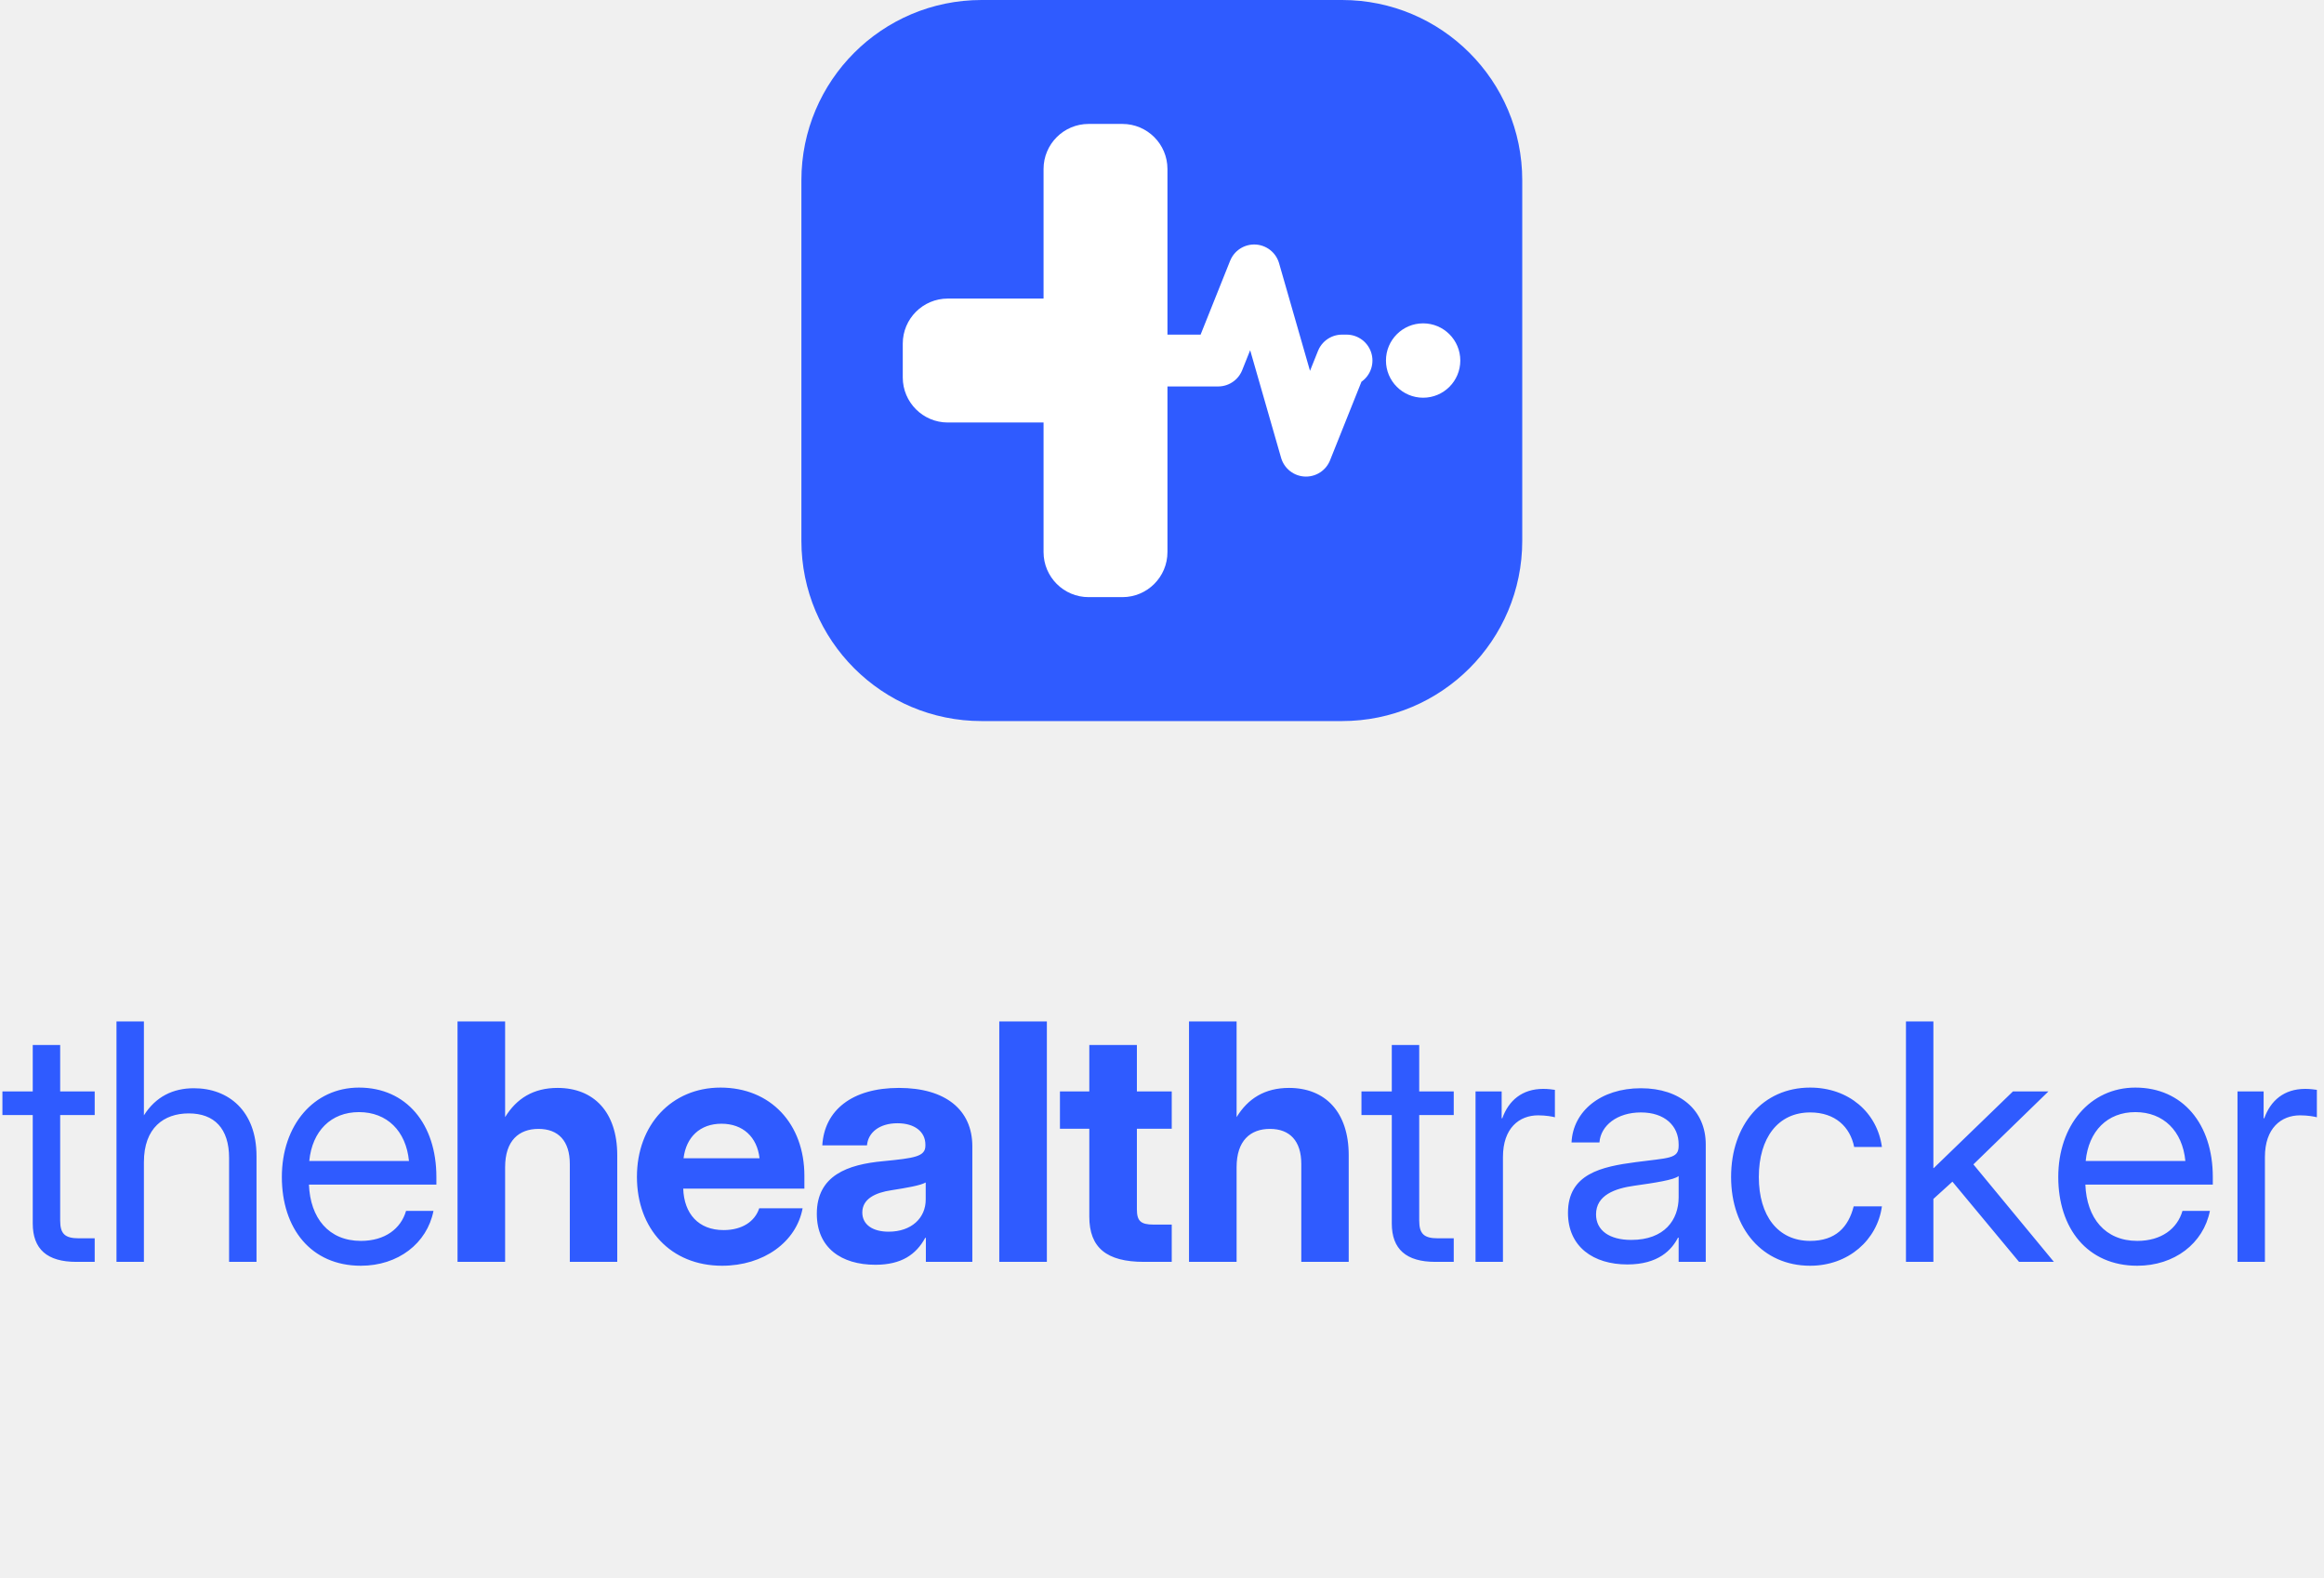
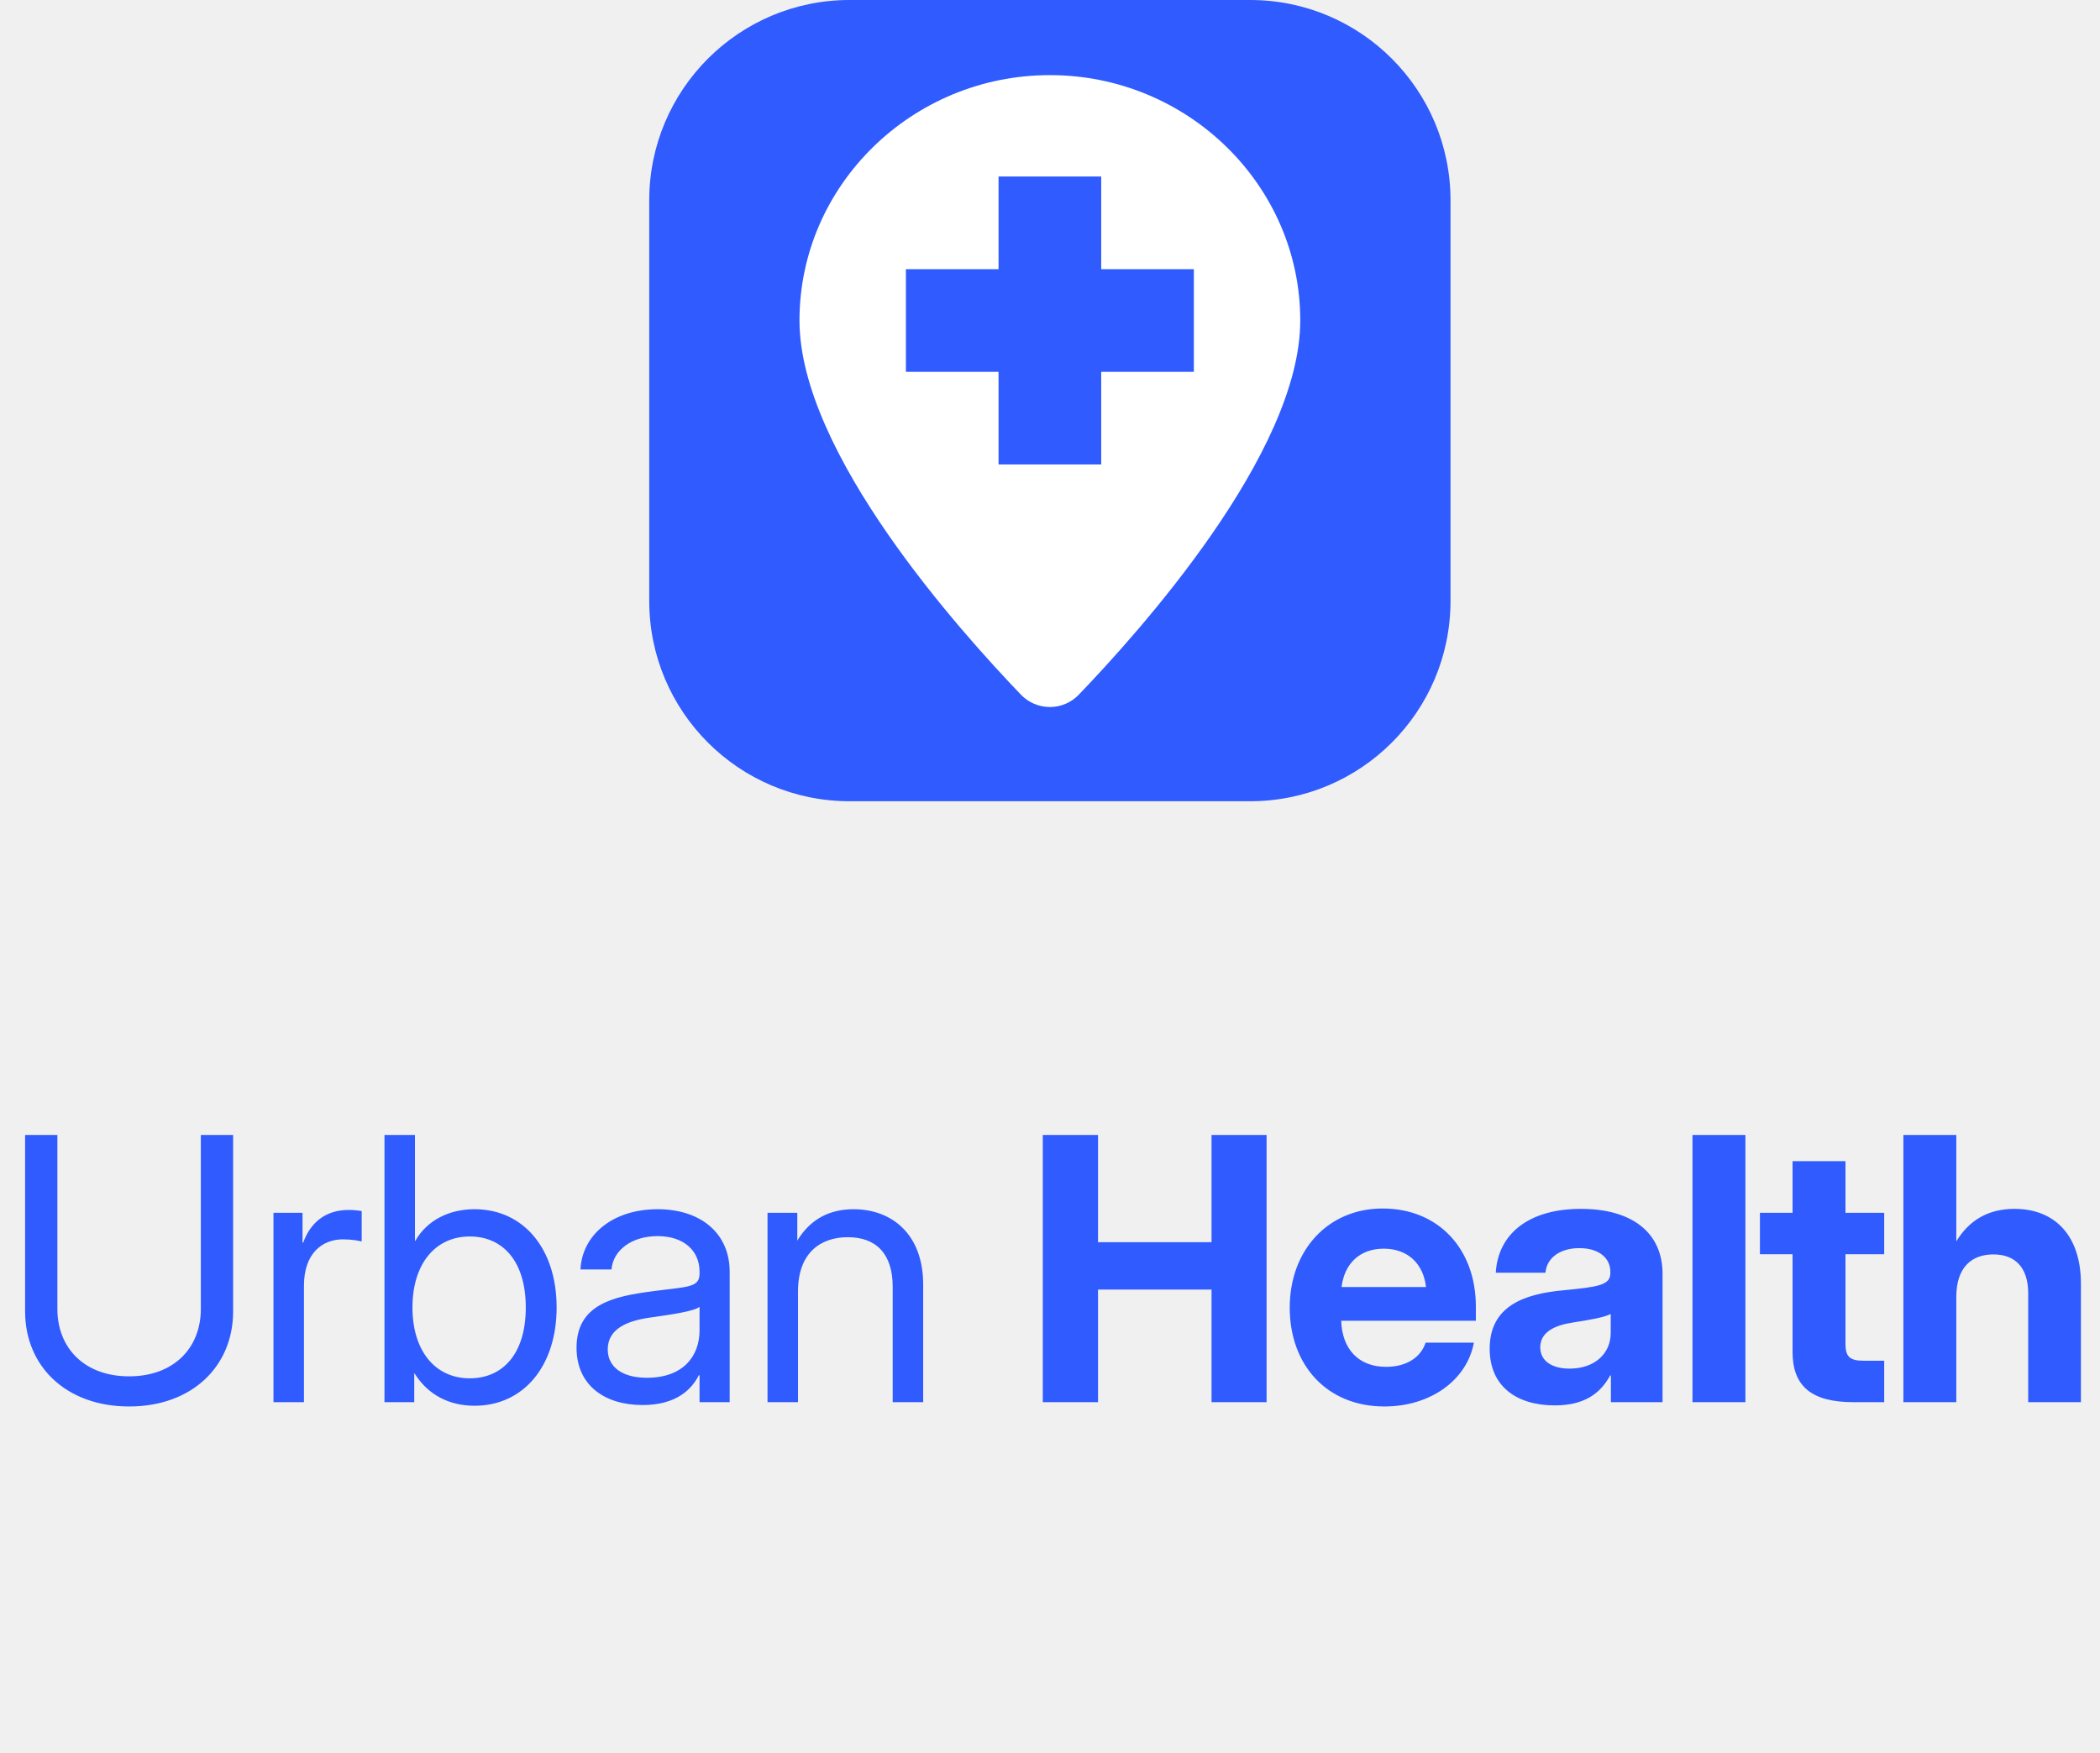
- <svg xmlns="http://www.w3.org/2000/svg" viewBox="0 0 309.5 210">
-   <g transform="translate(106.7262 0) scale(1.5)">
+ <svg xmlns="http://www.w3.org/2000/svg" viewBox="0 0 251.6 210">
+   <g transform="translate(77.785 0) scale(1.5)">
    <rect width="64" height="64" rx="16" fill="#2F5BFF" />
-     <path d="M21.5 15a4 4 0 0 1 4-4h3a4 4 0 0 1 4 4v34a4 4 0 0 1-4 4h-3a4 4 0 0 1-4-4V37.5H13a4 4 0 0 1-4-4v-3a4 4 0 0 1 4-4h8.5z" fill="#fff" />
-     <path d="M32 32h5l3.2-8 4.6 16 3.2-8h0.4" fill="none" stroke="#fff" stroke-width="4.6" stroke-linecap="round" stroke-linejoin="round" />
-     <circle cx="55.2" cy="32" r="3.3" fill="#fff" />
+     <path fill-rule="evenodd" d="M32 6c-11 0-20 8.8-20 19.6 0 10.6 12.9 24.9 17.7 29.9a3.2 3.2 0 0 0 4.6 0C39.1 50.5 52 36.2 52 25.6 52 14.8 43 6 32 6zM27.9 14.1h8.2v7.4h7.4v8.2h-7.4v7.4h-8.2v-7.4h-7.4v-8.2h7.4z" fill="#fff" />
  </g>
-   <path transform="translate(0 168)" d="M12.611 -22.688H8.014V-28.875H4.361V-22.688H0.322V-19.551H4.361V-5.113C4.361 -1.697 6.273 0.0 10.162 0.0H12.611V-3.137H10.506C8.637 -3.137 8.014 -3.738 8.014 -5.5V-19.551H12.611Z M19.165 -13.277C19.165 -17.854 21.829 -19.766 25.138 -19.766C28.532 -19.766 30.509 -17.768 30.509 -13.836V0.0H34.161V-14.094C34.161 -20.131 30.401 -23.117 25.825 -23.117C23.011 -23.117 20.733 -21.979 19.165 -19.508V-32.012H15.513V0.0H19.165Z M48.062 0.516C53.004 0.516 56.871 -2.449 57.73 -6.789H54.078C53.39 -4.426 51.285 -2.793 48.062 -2.793C43.765 -2.793 41.316 -5.844 41.144 -10.291H58.117V-11.301C58.117 -18.348 54.121 -23.203 47.804 -23.203C41.789 -23.203 37.535 -18.197 37.535 -11.301C37.535 -4.469 41.402 0.516 48.062 0.516ZM41.187 -13.428C41.574 -17.424 44.088 -19.938 47.804 -19.938C51.543 -19.938 54.078 -17.424 54.465 -13.428Z M67.27 -12.611C67.27 -16.135 69.096 -17.703 71.717 -17.703C74.36 -17.703 75.885 -16.092 75.885 -13.041V0.0H82.202V-14.201C82.202 -19.938 79.087 -23.16 74.253 -23.16C71.051 -23.16 68.796 -21.764 67.27 -19.271V-32.012H60.932V0.0H67.27Z M96.168 0.516C101.668 0.516 106.05 -2.621 106.888 -7.133H101.109C100.529 -5.371 98.832 -4.232 96.361 -4.232C93.031 -4.232 91.097 -6.402 90.99 -9.754H107.125V-11.451C107.125 -18.369 102.634 -23.203 95.953 -23.203C89.443 -23.203 84.824 -18.24 84.824 -11.322C84.824 -4.426 89.293 0.516 96.168 0.516ZM91.033 -13.793C91.376 -16.629 93.246 -18.391 96.082 -18.391C98.939 -18.391 100.83 -16.629 101.152 -13.793Z M116.579 0.387C120.059 0.387 122.014 -0.988 123.217 -3.201H123.303V0.0H129.491V-15.383C129.491 -20.238 125.924 -23.16 119.715 -23.16C113.485 -23.16 109.789 -20.195 109.51 -15.512H115.461C115.612 -17.252 117.159 -18.455 119.522 -18.455C121.842 -18.455 123.239 -17.295 123.239 -15.619V-15.469C123.239 -14.008 121.778 -13.814 117.631 -13.406C112.905 -12.977 108.78 -11.516 108.78 -6.402C108.78 -1.869 112.045 0.387 116.579 0.387ZM118.34 -4.018C116.213 -4.018 114.838 -4.963 114.838 -6.574C114.838 -8.379 116.557 -9.217 118.727 -9.539C120.768 -9.861 122.551 -10.162 123.282 -10.57V-8.293C123.282 -5.844 121.391 -4.018 118.34 -4.018Z M139.417 -32.012H133.079V0.0H139.417Z M156.047 -22.688H151.406V-28.875H145.069V-22.688H141.158V-17.725H145.069V-6.016C145.069 -1.891 147.367 0.0 152.352 0.0H156.047V-4.963H153.619C151.901 -4.963 151.406 -5.457 151.406 -7.004V-17.725H156.047Z M164.685 -12.611C164.685 -16.135 166.511 -17.703 169.132 -17.703C171.774 -17.703 173.3 -16.092 173.3 -13.041V0.0H179.616V-14.201C179.616 -19.938 176.501 -23.16 171.667 -23.16C168.466 -23.16 166.21 -21.764 164.685 -19.271V-32.012H158.347V0.0H164.685Z M193.603 -22.688H189.006V-28.875H185.353V-22.688H181.314V-19.551H185.353V-5.113C185.353 -1.697 187.266 0.0 191.154 0.0H193.603V-3.137H191.498C189.629 -3.137 189.006 -3.738 189.006 -5.5V-19.551H193.603Z M196.505 0.0H200.157V-13.965C200.157 -17.811 202.327 -19.508 204.841 -19.508C205.893 -19.508 206.774 -19.336 207.075 -19.25V-22.902C206.774 -22.945 206.194 -23.031 205.528 -23.031C202.692 -23.031 200.909 -21.463 200.071 -19.121H199.985V-22.688H196.505Z M216.722 0.344C220.847 0.344 222.631 -1.59 223.468 -3.223H223.554V0.0H227.164V-15.641C227.164 -20.131 223.812 -23.117 218.527 -23.117C213.156 -23.117 209.482 -20.045 209.289 -15.898H213.006C213.177 -18.154 215.369 -19.895 218.527 -19.895C221.707 -19.895 223.554 -18.111 223.554 -15.641V-15.426C223.554 -13.686 222.158 -13.857 217.84 -13.277C213.285 -12.676 208.816 -11.73 208.816 -6.531C208.816 -1.998 212.211 0.344 216.722 0.344ZM217.238 -2.922C214.338 -2.922 212.554 -4.189 212.554 -6.316C212.554 -8.873 215.047 -9.775 217.668 -10.141C220.267 -10.506 222.996 -10.914 223.554 -11.43V-8.594C223.554 -5.629 221.707 -2.922 217.238 -2.922Z M241.065 0.516C246.178 0.516 250.003 -2.922 250.626 -7.391H246.866C246.157 -4.619 244.46 -2.793 241.065 -2.793C236.768 -2.793 234.233 -6.145 234.233 -11.301C234.233 -16.5 236.79 -19.895 241.065 -19.895C244.417 -19.895 246.393 -17.961 246.93 -15.297H250.626C250.003 -19.873 246.221 -23.203 241.065 -23.203C234.77 -23.203 230.538 -18.262 230.538 -11.301C230.538 -4.383 234.77 0.516 241.065 0.516Z M253.828 0.0H257.48V-8.379L260.015 -10.678L268.888 0.0H273.529L262.808 -12.977L272.798 -22.688H268.072L257.523 -12.482H257.48V-32.012H253.828Z M284.637 0.516C289.578 0.516 293.446 -2.449 294.305 -6.789H290.653C289.965 -4.426 287.86 -2.793 284.637 -2.793C280.34 -2.793 277.891 -5.844 277.719 -10.291H294.692V-11.301C294.692 -18.348 290.696 -23.203 284.379 -23.203C278.364 -23.203 274.11 -18.197 274.11 -11.301C274.11 -4.469 277.977 0.516 284.637 0.516ZM277.762 -13.428C278.149 -17.424 280.662 -19.938 284.379 -19.938C288.118 -19.938 290.653 -17.424 291.039 -13.428Z M297.98 0.0H301.632V-13.965C301.632 -17.811 303.802 -19.508 306.316 -19.508C307.368 -19.508 308.249 -19.336 308.55 -19.25V-22.902C308.249 -22.945 307.669 -23.031 307.003 -23.031C304.167 -23.031 302.384 -21.463 301.546 -19.121H301.46V-22.688H297.98Z" fill="#2F5BFF" />
+   <path transform="translate(0 168)" d="M15.469 0.516C23.01 0.516 27.93 -4.297 27.93 -10.871V-32.012H24.062V-11.172C24.062 -6.488 20.818 -3.094 15.469 -3.094C10.119 -3.094 6.875 -6.488 6.875 -11.172V-32.012H3.008V-10.871C3.008 -4.297 7.928 0.516 15.469 0.516Z M32.765 0.0H36.417V-13.965C36.417 -17.811 38.587 -19.508 41.1 -19.508C42.153 -19.508 43.034 -19.336 43.335 -19.25V-22.902C43.034 -22.945 42.454 -23.031 41.788 -23.031C38.952 -23.031 37.169 -21.463 36.331 -19.121H36.245V-22.688H32.765Z M56.849 0.43C62.758 0.43 66.689 -4.361 66.689 -11.344C66.689 -18.348 62.758 -23.117 56.849 -23.117C53.906 -23.117 51.22 -21.871 49.76 -19.336H49.717V-32.012H46.064V0.0H49.631V-3.438H49.674C51.306 -0.816 53.906 0.43 56.849 0.43ZM56.291 -2.857C52.08 -2.857 49.416 -6.209 49.416 -11.344C49.416 -16.479 52.08 -19.852 56.291 -19.852C60.222 -19.852 62.994 -16.908 62.994 -11.344C62.994 -5.779 60.222 -2.857 56.291 -2.857Z M76.981 0.344C81.106 0.344 82.889 -1.59 83.727 -3.223H83.813V0.0H87.422V-15.641C87.422 -20.131 84.071 -23.117 78.786 -23.117C73.415 -23.117 69.741 -20.045 69.547 -15.898H73.264C73.436 -18.154 75.628 -19.895 78.786 -19.895C81.965 -19.895 83.813 -18.111 83.813 -15.641V-15.426C83.813 -13.686 82.417 -13.857 78.098 -13.277C73.544 -12.676 69.075 -11.73 69.075 -6.531C69.075 -1.998 72.469 0.344 76.981 0.344ZM77.497 -2.922C74.596 -2.922 72.813 -4.189 72.813 -6.316C72.813 -8.873 75.305 -9.775 77.926 -10.141C80.526 -10.506 83.255 -10.914 83.813 -11.43V-8.594C83.813 -5.629 81.965 -2.922 77.497 -2.922Z M95.609 -13.277C95.609 -17.854 98.273 -19.766 101.582 -19.766C104.976 -19.766 106.953 -17.768 106.953 -13.836V0.0H110.605V-14.094C110.605 -20.131 106.845 -23.117 102.269 -23.117C99.39 -23.117 97.091 -21.936 95.523 -19.357V-22.688H91.957V0.0H95.609Z  M124.937 0.0H131.554V-13.492H145.154V0.0H151.749V-32.012H145.154V-19.164H131.554V-32.012H124.937Z M165.865 0.516C171.365 0.516 175.748 -2.621 176.586 -7.133H170.807C170.227 -5.371 168.529 -4.232 166.059 -4.232C162.729 -4.232 160.795 -6.402 160.688 -9.754H176.822V-11.451C176.822 -18.369 172.332 -23.203 165.651 -23.203C159.141 -23.203 154.522 -18.24 154.522 -11.322C154.522 -4.426 158.99 0.516 165.865 0.516ZM160.731 -13.793C161.074 -16.629 162.944 -18.391 165.779 -18.391C168.637 -18.391 170.528 -16.629 170.85 -13.793Z M186.276 0.387C189.757 0.387 191.712 -0.988 192.915 -3.201H193.001V0.0H199.189V-15.383C199.189 -20.238 195.622 -23.16 189.413 -23.16C183.183 -23.16 179.487 -20.195 179.208 -15.512H185.159C185.31 -17.252 186.856 -18.455 189.22 -18.455C191.54 -18.455 192.937 -17.295 192.937 -15.619V-15.469C192.937 -14.008 191.476 -13.814 187.329 -13.406C182.603 -12.977 178.478 -11.516 178.478 -6.402C178.478 -1.869 181.743 0.387 186.276 0.387ZM188.038 -4.018C185.911 -4.018 184.536 -4.963 184.536 -6.574C184.536 -8.379 186.255 -9.217 188.425 -9.539C190.466 -9.861 192.249 -10.162 192.98 -10.57V-8.293C192.98 -5.844 191.089 -4.018 188.038 -4.018Z M209.115 -32.012H202.777V0.0H209.115Z M225.745 -22.688H221.104V-28.875H214.766V-22.688H210.856V-17.725H214.766V-6.016C214.766 -1.891 217.065 0.0 222.05 0.0H225.745V-4.963H223.317C221.598 -4.963 221.104 -5.457 221.104 -7.004V-17.725H225.745Z M234.383 -12.611C234.383 -16.135 236.209 -17.703 238.83 -17.703C241.472 -17.703 242.998 -16.092 242.998 -13.041V0.0H249.314V-14.201C249.314 -19.938 246.199 -23.16 241.365 -23.16C238.164 -23.16 235.908 -21.764 234.383 -19.271V-32.012H228.045V0.0H234.383Z" fill="#2F5BFF" />
</svg>
